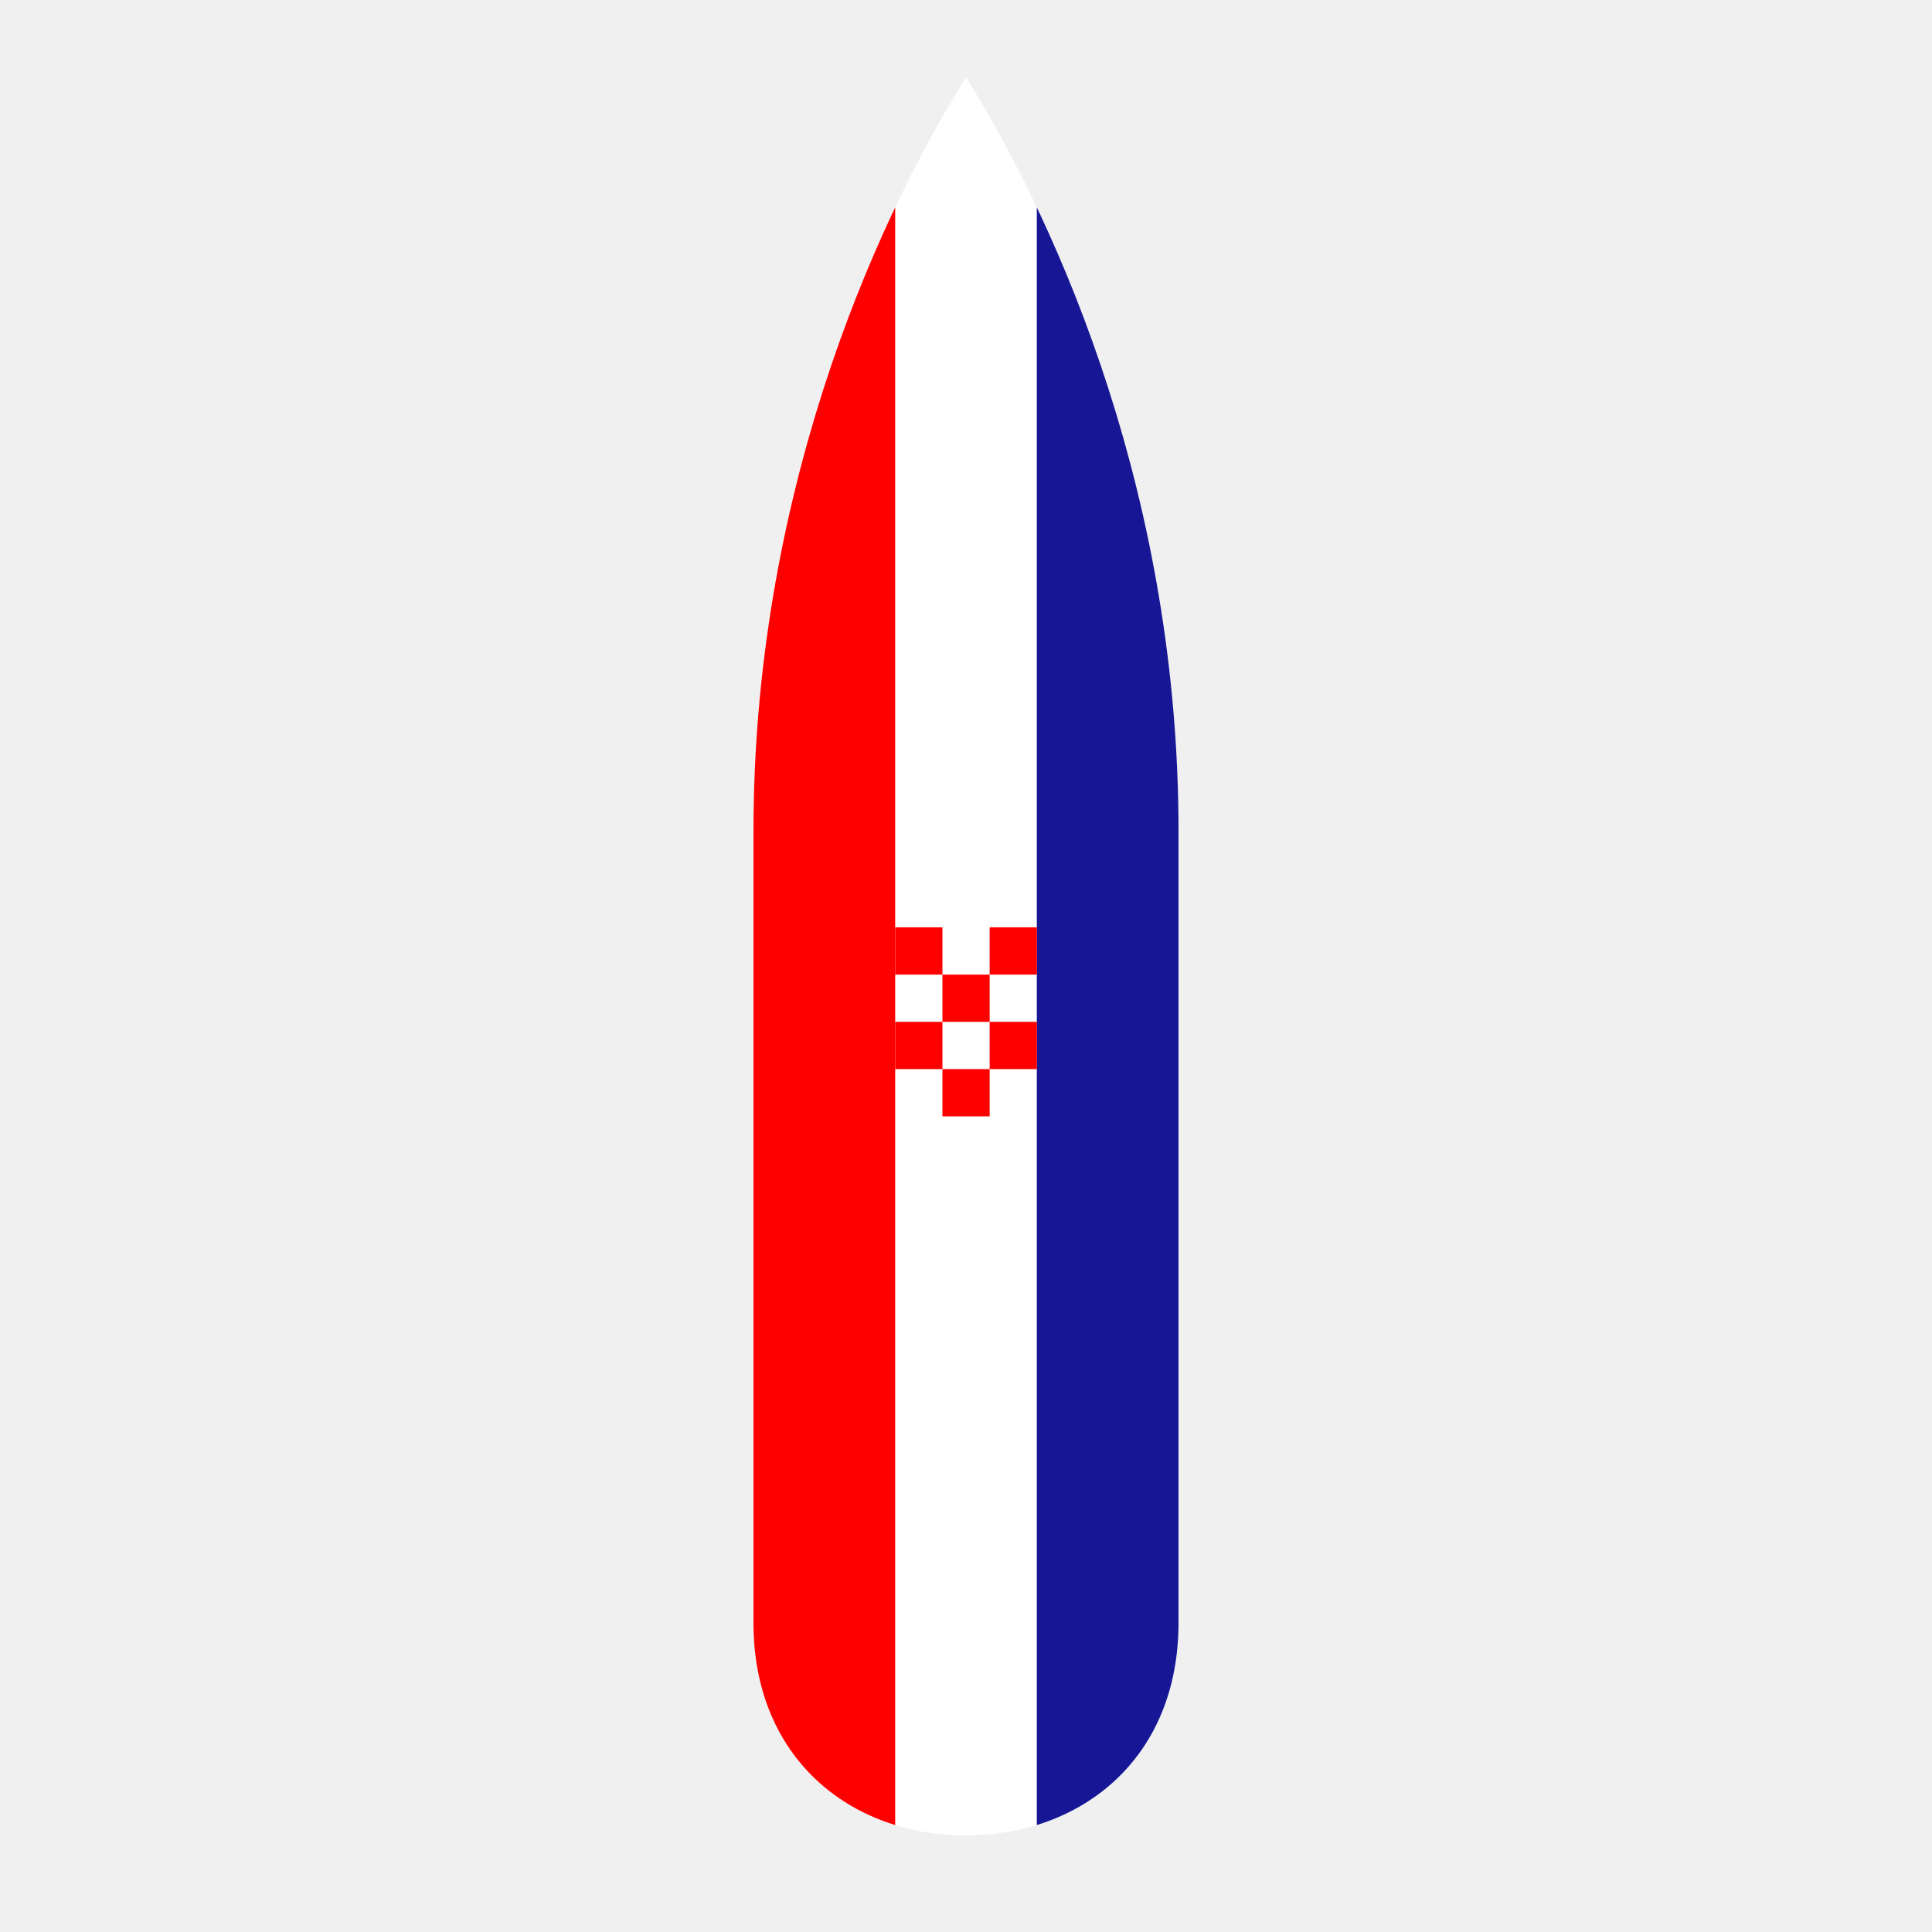
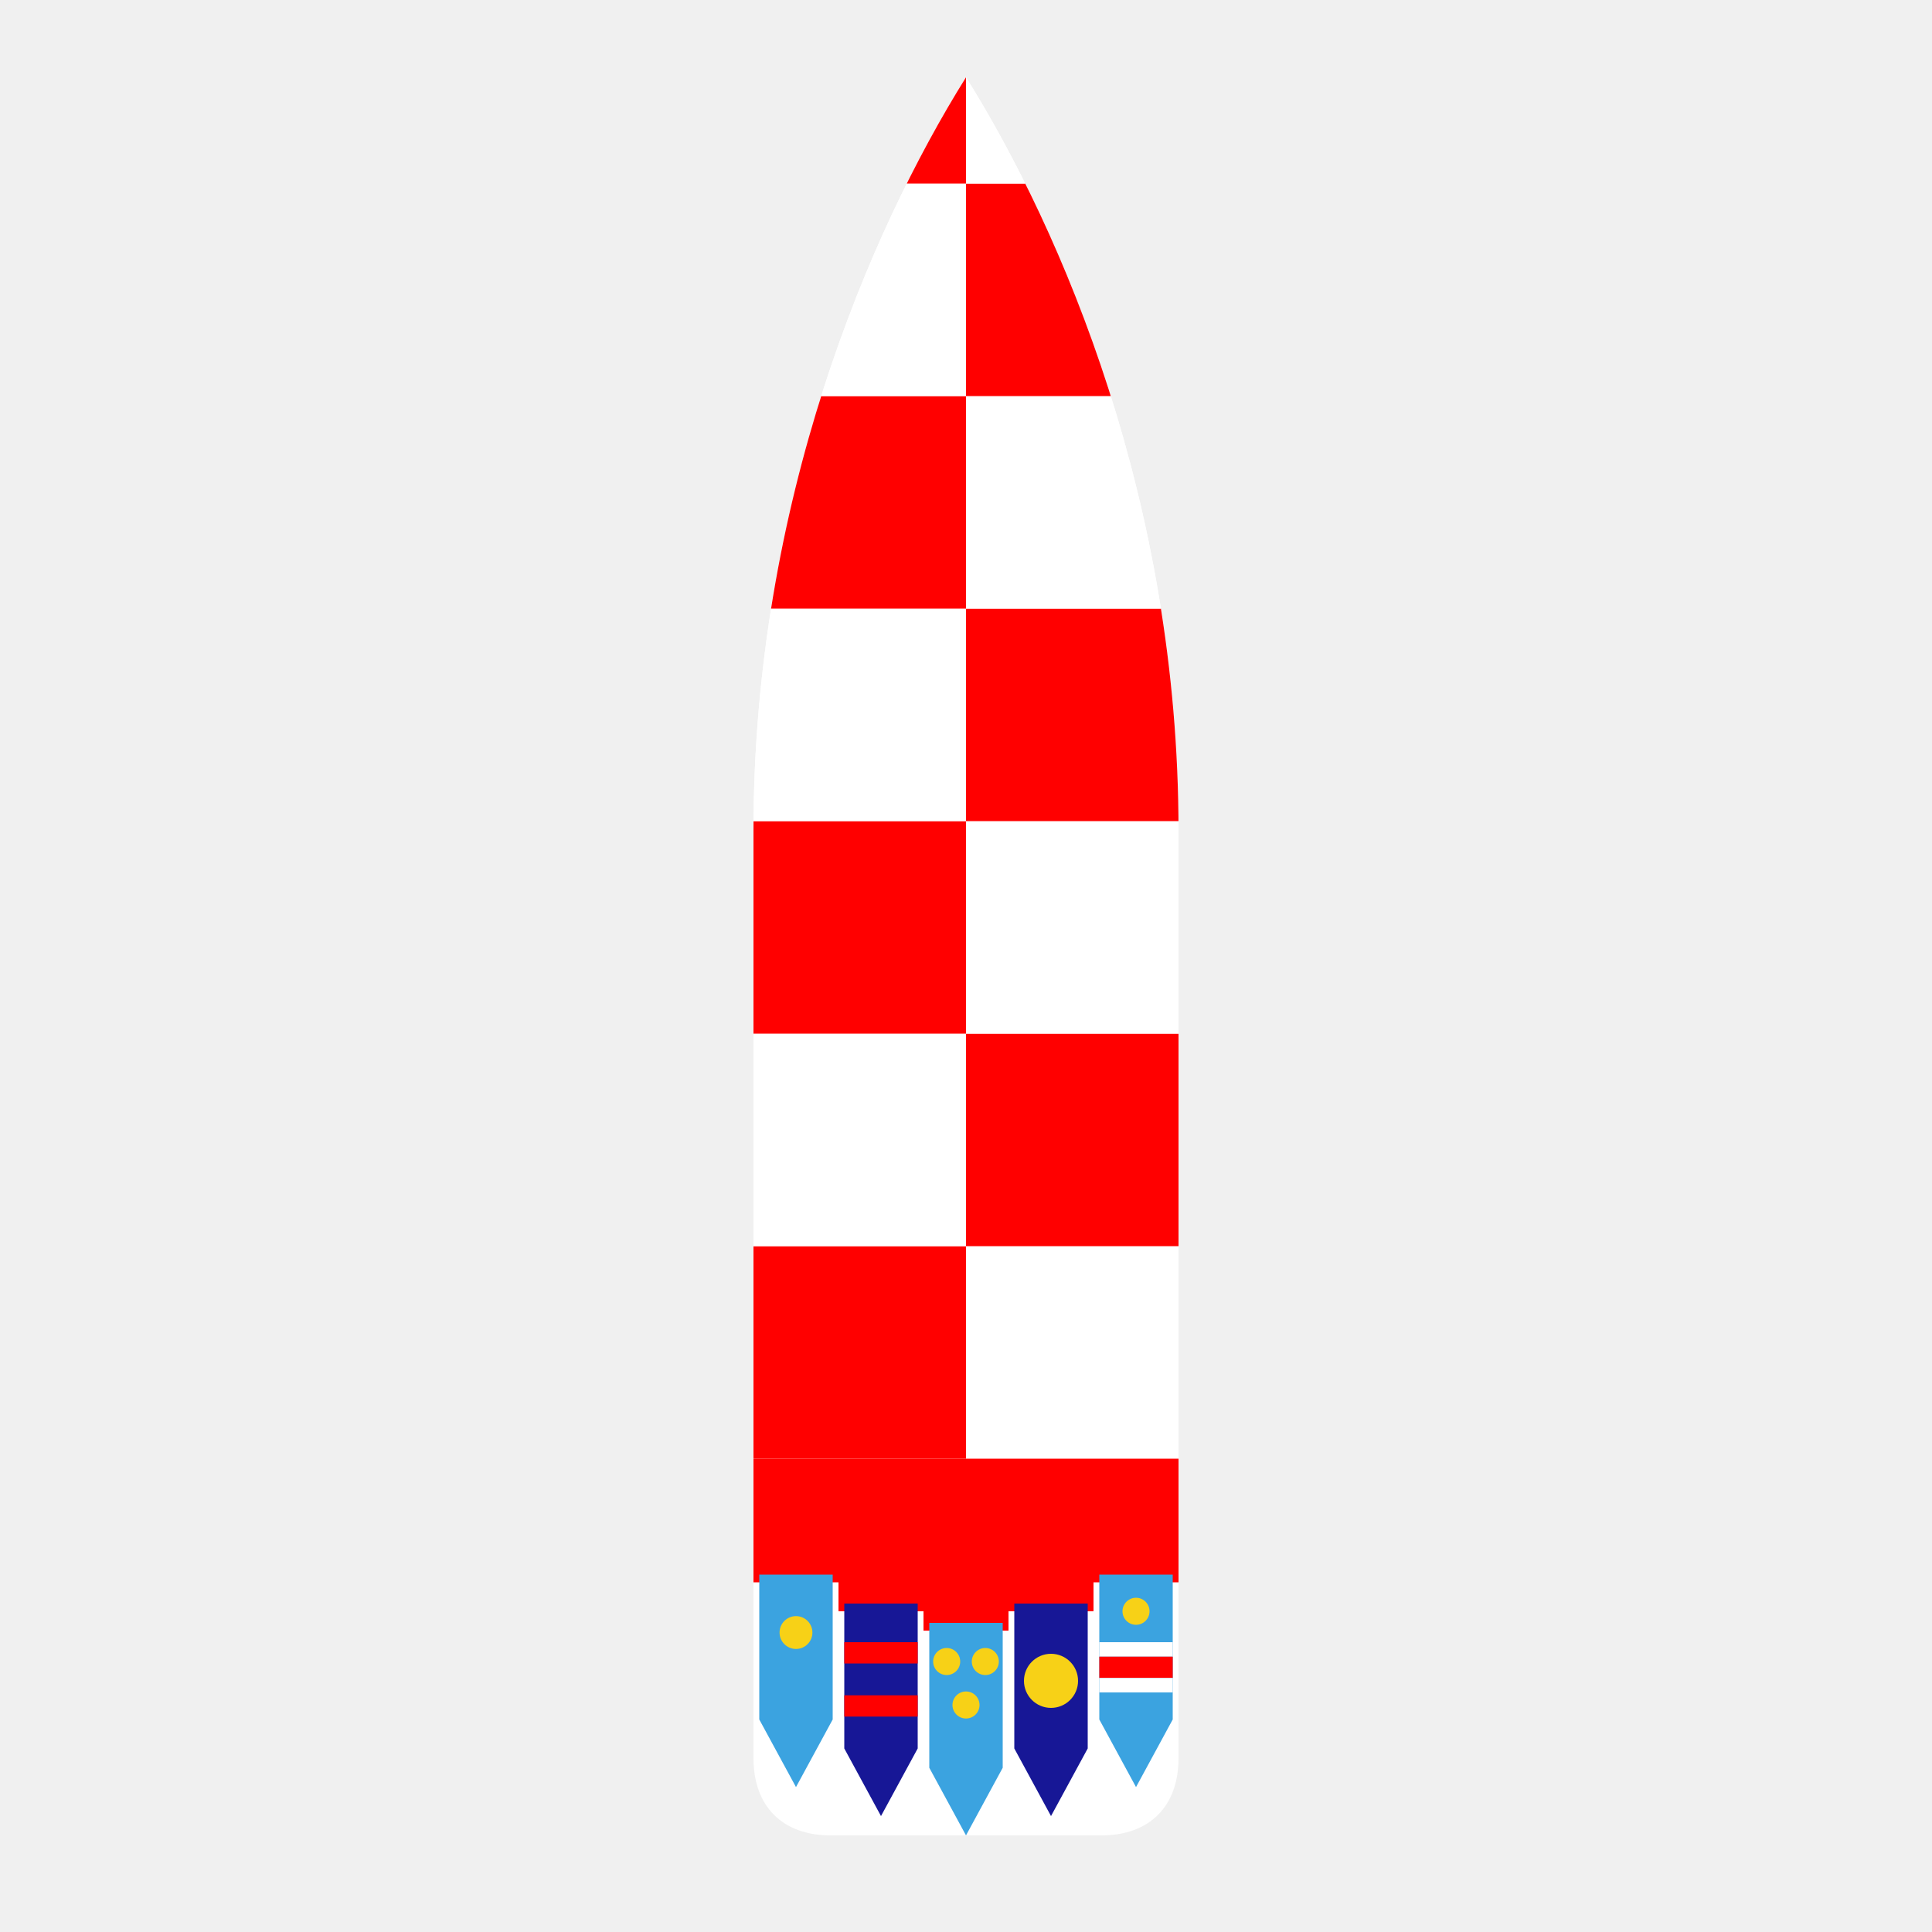
<svg xmlns="http://www.w3.org/2000/svg" viewBox="0 0 200 200">
  <defs>
    <clipPath id="hrv">
-       <path d="M100 8 C110 24 122 52 122 86 L122 168 C122 182 112 190 100 190 C88 190 78 182 78 168 L78 86 C78 52 90 24 100 8 Z" />
+       <path d="M100 8 C110 24 122 52 122 86 L122 182 C122 187 119 190 114 190 L86 190 C81 190 78 187 78 182 L78 86 C78 52 90 24 100 8 Z" />
    </clipPath>
  </defs>
-   <path d="M100 8 C110 24 122 52 122 86 L122 168 C122 182 112 190 100 190 C88 190 78 182 78 168 L78 86 C78 52 90 24 100 8 Z" fill="#FFFFFF" />
+   <path d="M100 8 C110 24 122 52 122 86 L122 182 C122 187 119 190 114 190 L86 190 C81 190 78 187 78 182 L78 86 C78 52 90 24 100 8 Z" fill="#FFFFFF" />
  <g clip-path="url(#hrv)">
-     <rect x="0" y="0" width="92.67" height="200" fill="#FF0000" />
-     <rect x="107.33" y="0" width="92.67" height="200" fill="#171796" />
-     <g fill="#FF0000">
-       <rect x="92.67" y="96.00" width="4.89" height="4.89" />
-       <rect x="102.45" y="96.00" width="4.89" height="4.89" />
-       <rect x="97.56" y="100.89" width="4.89" height="4.89" />
-       <rect x="92.67" y="105.78" width="4.89" height="4.89" />
-       <rect x="102.45" y="105.78" width="4.89" height="4.89" />
-       <rect x="97.56" y="110.67" width="4.89" height="4.89" />
+     <rect x="78.00" y="129.00" width="22.00" height="22.00" fill="#FF0000" />
+     <rect x="100.00" y="129.00" width="22.00" height="22.00" fill="#FFFFFF" />
+     <rect x="78.00" y="107.00" width="22.00" height="22.00" fill="#FFFFFF" />
+     <rect x="100.00" y="107.00" width="22.00" height="22.00" fill="#FF0000" />
+     <rect x="78.00" y="85.00" width="22.00" height="22.00" fill="#FF0000" />
+     <rect x="100.00" y="85.00" width="22.00" height="22.00" fill="#FFFFFF" />
+     <rect x="78.00" y="63.00" width="22.00" height="22.00" fill="#FFFFFF" />
+     <rect x="100.00" y="63.00" width="22.00" height="22.00" fill="#FF0000" />
+     <rect x="78.00" y="41.00" width="22.00" height="22.00" fill="#FF0000" />
+     <rect x="100.00" y="41.00" width="22.00" height="22.00" fill="#FFFFFF" />
+     <rect x="78.00" y="19.00" width="22.00" height="22.00" fill="#FFFFFF" />
+     <rect x="100.00" y="19.00" width="22.00" height="22.00" fill="#FF0000" />
+     <rect x="78.00" y="-3.00" width="22.00" height="22.00" fill="#FF0000" />
+     <rect x="100.00" y="-3.00" width="22.00" height="22.00" fill="#FFFFFF" />
+     <polygon points="78,151 122,151 122.00,163.80 113.20,163.80 113.20,166.80 104.40,166.80 104.40,168.80 95.60,168.80 95.60,166.80 86.80,166.80 86.80,163.80 78.00,163.80" fill="#FF0000" />
+     <path d="M78.60 163.00 L86.20 163.00 L86.20 178.00 L82.40 185.00 L78.60 178.00 Z" fill="#3BA3E0" />
+     <clipPath id="sh0">
+       <path d="M78.60 163.00 L86.20 163.00 L86.20 178.00 L82.40 185.00 L78.60 178.00 Z" />
+     </clipPath>
+     <g clip-path="url(#sh0)">
+       <circle cx="82.40" cy="169.00" r="1.7" fill="#F7D117" />
+     </g>
+     <path d="M87.40 166.00 L95.00 166.00 L95.00 181.00 L91.20 188.00 L87.40 181.00 Z" fill="#171796" />
+     <clipPath id="sh1">
+       <path d="M87.40 166.00 L95.00 166.00 L95.00 181.00 L91.20 188.00 L87.40 181.00 Z" />
+     </clipPath>
+     <g clip-path="url(#sh1)">
+       <rect x="87.40" y="170.00" width="7.60" height="2.2" fill="#FF0000" />
+       <rect x="87.40" y="175.50" width="7.60" height="2.2" fill="#FF0000" />
+     </g>
+     <path d="M96.20 168.00 L103.80 168.00 L103.80 183.00 L100.00 190.00 L96.20 183.00 Z" fill="#3BA3E0" />
+     <clipPath id="sh2">
+       <path d="M96.20 168.00 L103.80 168.00 L103.80 183.00 L100.00 190.00 L96.20 183.00 Z" />
+     </clipPath>
+     <g clip-path="url(#sh2)">
+       <circle cx="98.00" cy="172.00" r="1.4" fill="#F7D117" />
+       <circle cx="102.00" cy="172.00" r="1.4" fill="#F7D117" />
+       <circle cx="100.00" cy="176.50" r="1.4" fill="#F7D117" />
+     </g>
+     <path d="M105.00 166.00 L112.60 166.00 L112.60 181.00 L108.80 188.00 L105.00 181.00 Z" fill="#171796" />
+     <clipPath id="sh3">
+       <path d="M105.00 166.00 L112.60 166.00 L112.60 181.00 L108.80 188.00 L105.00 181.00 Z" />
+     </clipPath>
+     <g clip-path="url(#sh3)">
+       <circle cx="108.80" cy="174.00" r="2.8" fill="#F7D117" />
+     </g>
+     <path d="M113.80 163.00 L121.40 163.00 L121.40 178.00 L117.60 185.00 L113.80 178.00 Z" fill="#3BA3E0" />
+     <clipPath id="sh4">
+       <path d="M113.80 163.00 L121.40 163.00 L121.40 178.00 L117.60 185.00 L113.80 178.00 Z" />
+     </clipPath>
+     <g clip-path="url(#sh4)">
+       <rect x="113.80" y="170.00" width="7.60" height="1.5" fill="#FFFFFF" />
+       <rect x="113.80" y="171.50" width="7.60" height="2.2" fill="#FF0000" />
+       <rect x="113.80" y="173.70" width="7.60" height="1.5" fill="#FFFFFF" />
+       <circle cx="117.60" cy="166.80" r="1.4" fill="#F7D117" />
    </g>
  </g>
</svg>
